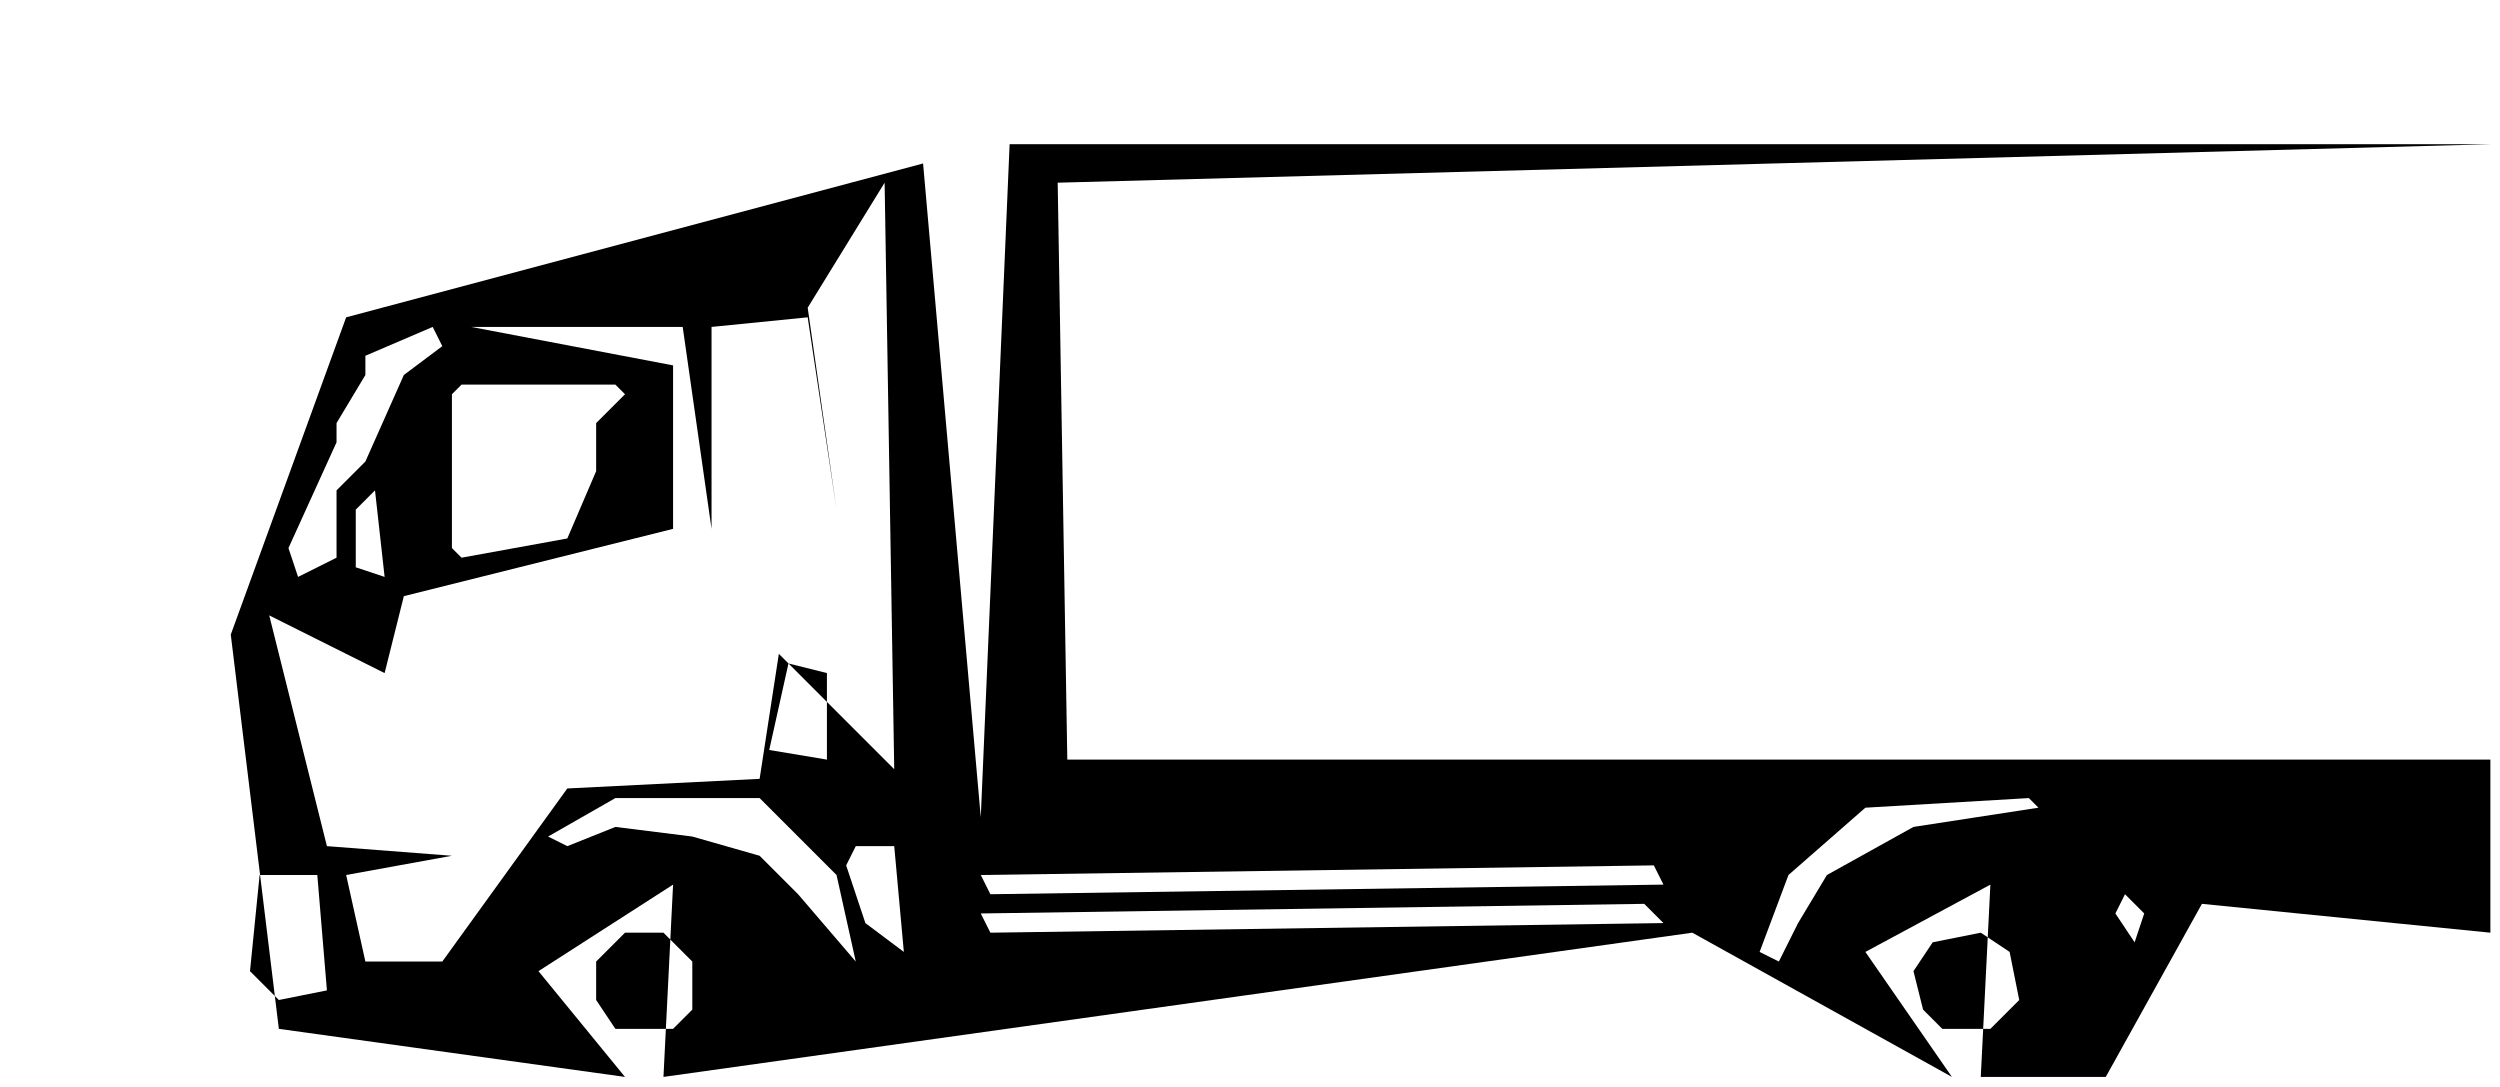
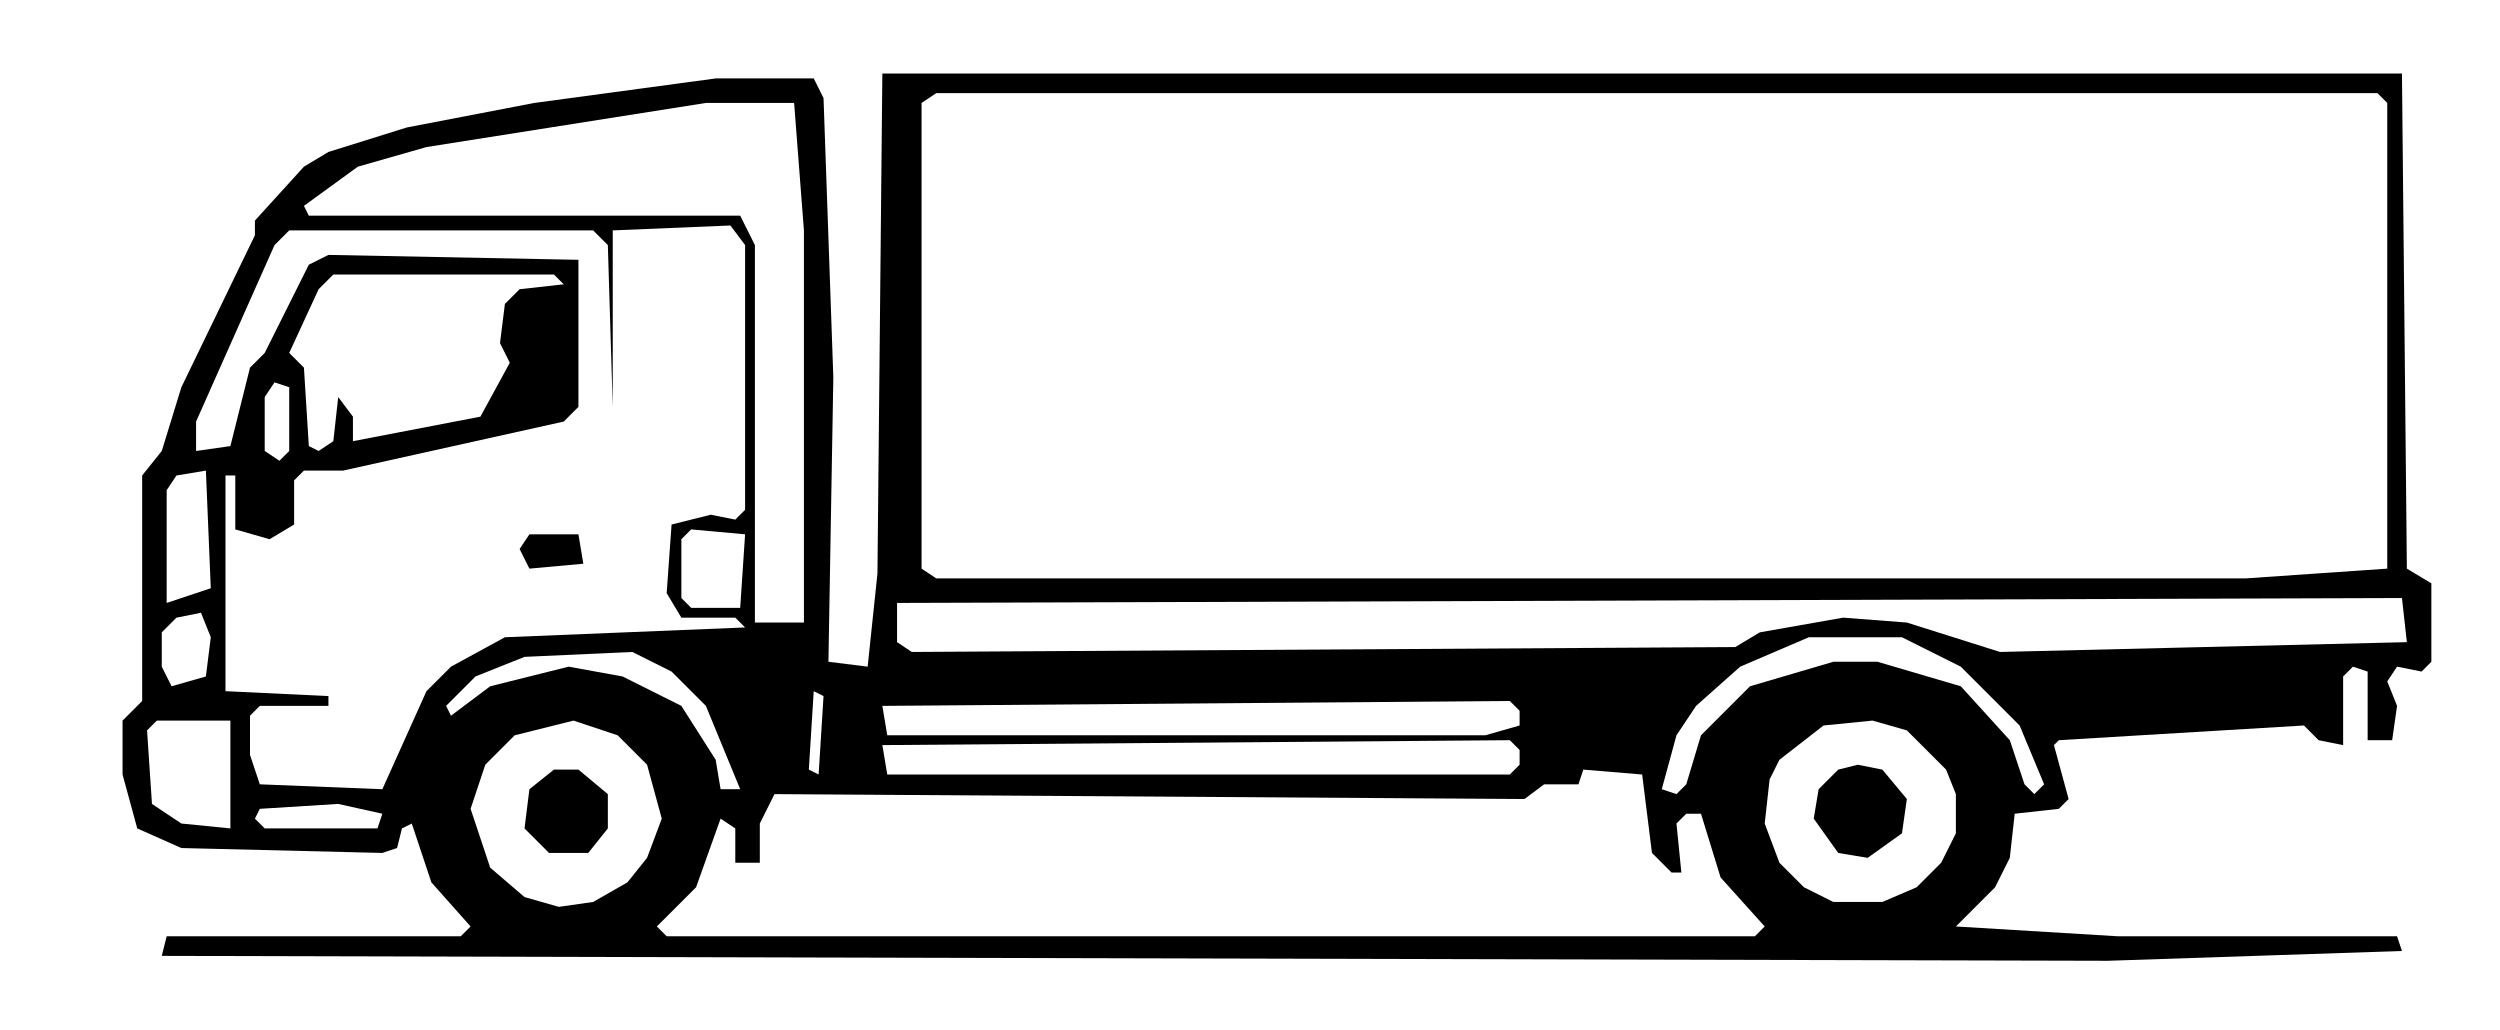
- <svg xmlns="http://www.w3.org/2000/svg" viewBox="0 0 260 113">
-   <path fill="#000" fill-rule="evenodd" d="M201 98L199 101 200 105 202 107 207 107 210 104 209 99 206 97ZM65 97L62 100 62 104 64 107 70 107 72 105 72 100 69 97ZM24 66L29 107 65 112 56 101 70 92 69 112 176 97 203 112 194 99 207 92 206 112 219 112 229 94 259 97 259 79 111 79 110 19 259 15 105 15 102 85 96 17 36 33ZM102 95L171 94 173 96 103 97ZM221 93L223 95 222 98 220 95ZM27 91L33 91 34 103 29 104 26 101ZM102 91L172 90 173 92 103 93ZM89 88L93 88 94 99 90 96 88 90ZM212 84L199 86 190 91 187 96 185 100 183 99 186 91 194 84 211 83ZM57 87L64 83 79 83 87 91 89 100 83 93 79 89 72 87 64 86 59 88ZM82 69L86 70 86 79 80 78ZM39 51L40 60 37 59 37 53ZM48 40L64 40 65 41 62 44 62 49 59 56 48 58 47 57 47 41ZM45 34L46 36 42 39 38 48 35 51 35 58 31 60 30 57 35 46 35 44 38 39 38 37ZM92 19L93 80 81 68 79 81 59 82 46 100 38 100 36 91 47 89 34 88 28 64 40 70 42 62 70 55 70 38 49 34 71 34 74 55 74 34 84 33 87 53 84 32Z" />
+ <svg xmlns="http://www.w3.org/2000/svg" viewBox="0 0 510 210">
+   <path fill="#000" fill-rule="evenodd" d="M29,97L29,143L25,147L25,158L28,169L37,173L78,174L81,173L82,169L84,168L88,180L96,189L94,191L34,191L33,195L430,196L490,194L489,191L432,191L399,189L407,181L410,175L411,166L420,165L422,163L419,152L420,151L470,148L473,151L478,152L478,138L480,136L483,137L483,151L488,151L489,144L487,139L489,136L494,137L496,135L496,119L491,116L490,15L180,15L179,117L177,136L169,135L170,77L168,20L166,16L146,16L109,21L83,26L67,31L62,34L52,45L52,48L37,79L33,92ZM78,166L77,169L54,169L52,167L53,165L69,164ZM360,189L358,191L136,191L134,189L142,181L147,167L150,169L150,176L155,176L155,168L158,162L311,163L315,160L322,160L323,157L335,158L337,174L341,178L343,178L342,168L344,166L347,166L351,179ZM180,152L308,151L310,153L310,156L308,158L181,158ZM372,148L382,147L389,149L397,157L399,162L399,170L396,176L391,181L384,184L374,184L368,181L363,176L360,168L361,159L363,155ZM379,156L375,157L371,161L370,167L375,174L381,175L388,170L389,163L384,157ZM117,147L126,150L132,156L135,167L132,175L128,180L121,184L114,185L107,183L100,177L96,165L99,156L105,150ZM113,157L108,161L107,169L112,174L120,174L124,169L124,162L118,157ZM32,147L47,147L47,169L37,168L31,164L30,149ZM180,144L308,143L310,145L310,148L303,150L181,150ZM166,141L168,142L167,158L165,157ZM91,144L97,138L107,134L129,133L137,137L144,144L151,161L147,161L146,155L139,144L127,138L116,136L100,140L92,146ZM339,161L342,150L346,144L355,136L369,130L388,130L400,136L412,148L417,160L415,162L413,160L410,151L400,140L383,135L374,135L357,140L347,150L344,160L342,162ZM41,125L43,130L42,138L35,140L33,136L33,129L36,126ZM183,123L490,122L491,131L408,133L389,127L376,126L359,129L354,132L186,133L183,131ZM141,108L152,109L151,124L141,124L139,122L139,110ZM42,96L43,120L34,123L34,100L36,97ZM56,78L59,79L59,92L57,94L54,92L54,81ZM63,91L62,75L59,72L65,59L68,56L113,56L115,58L106,59L103,62L102,70L104,74L98,85L72,90L72,85L69,81L68,90L65,92ZM149,46L152,50L152,104L150,106L145,105L137,107L136,121L139,126L150,126L152,128L103,130L92,136L87,141L78,161L53,160L51,154L51,146L53,144L67,144L67,142L46,141L46,97L48,97L48,108L55,110L60,107L60,98L62,96L70,96L115,86L118,83L118,53L67,52L63,54L54,72L51,75L47,91L40,92L40,86L56,50L59,47L121,47L124,50L125,83L125,47ZM106,112L108,116L119,115L118,109L108,109ZM62,42L73,34L87,30L144,21L162,21L164,47L164,127L154,127L154,50L151,44L63,44ZM188,21L191,19L485,19L487,21L487,116L458,118L191,118L188,116Z" />
</svg>
